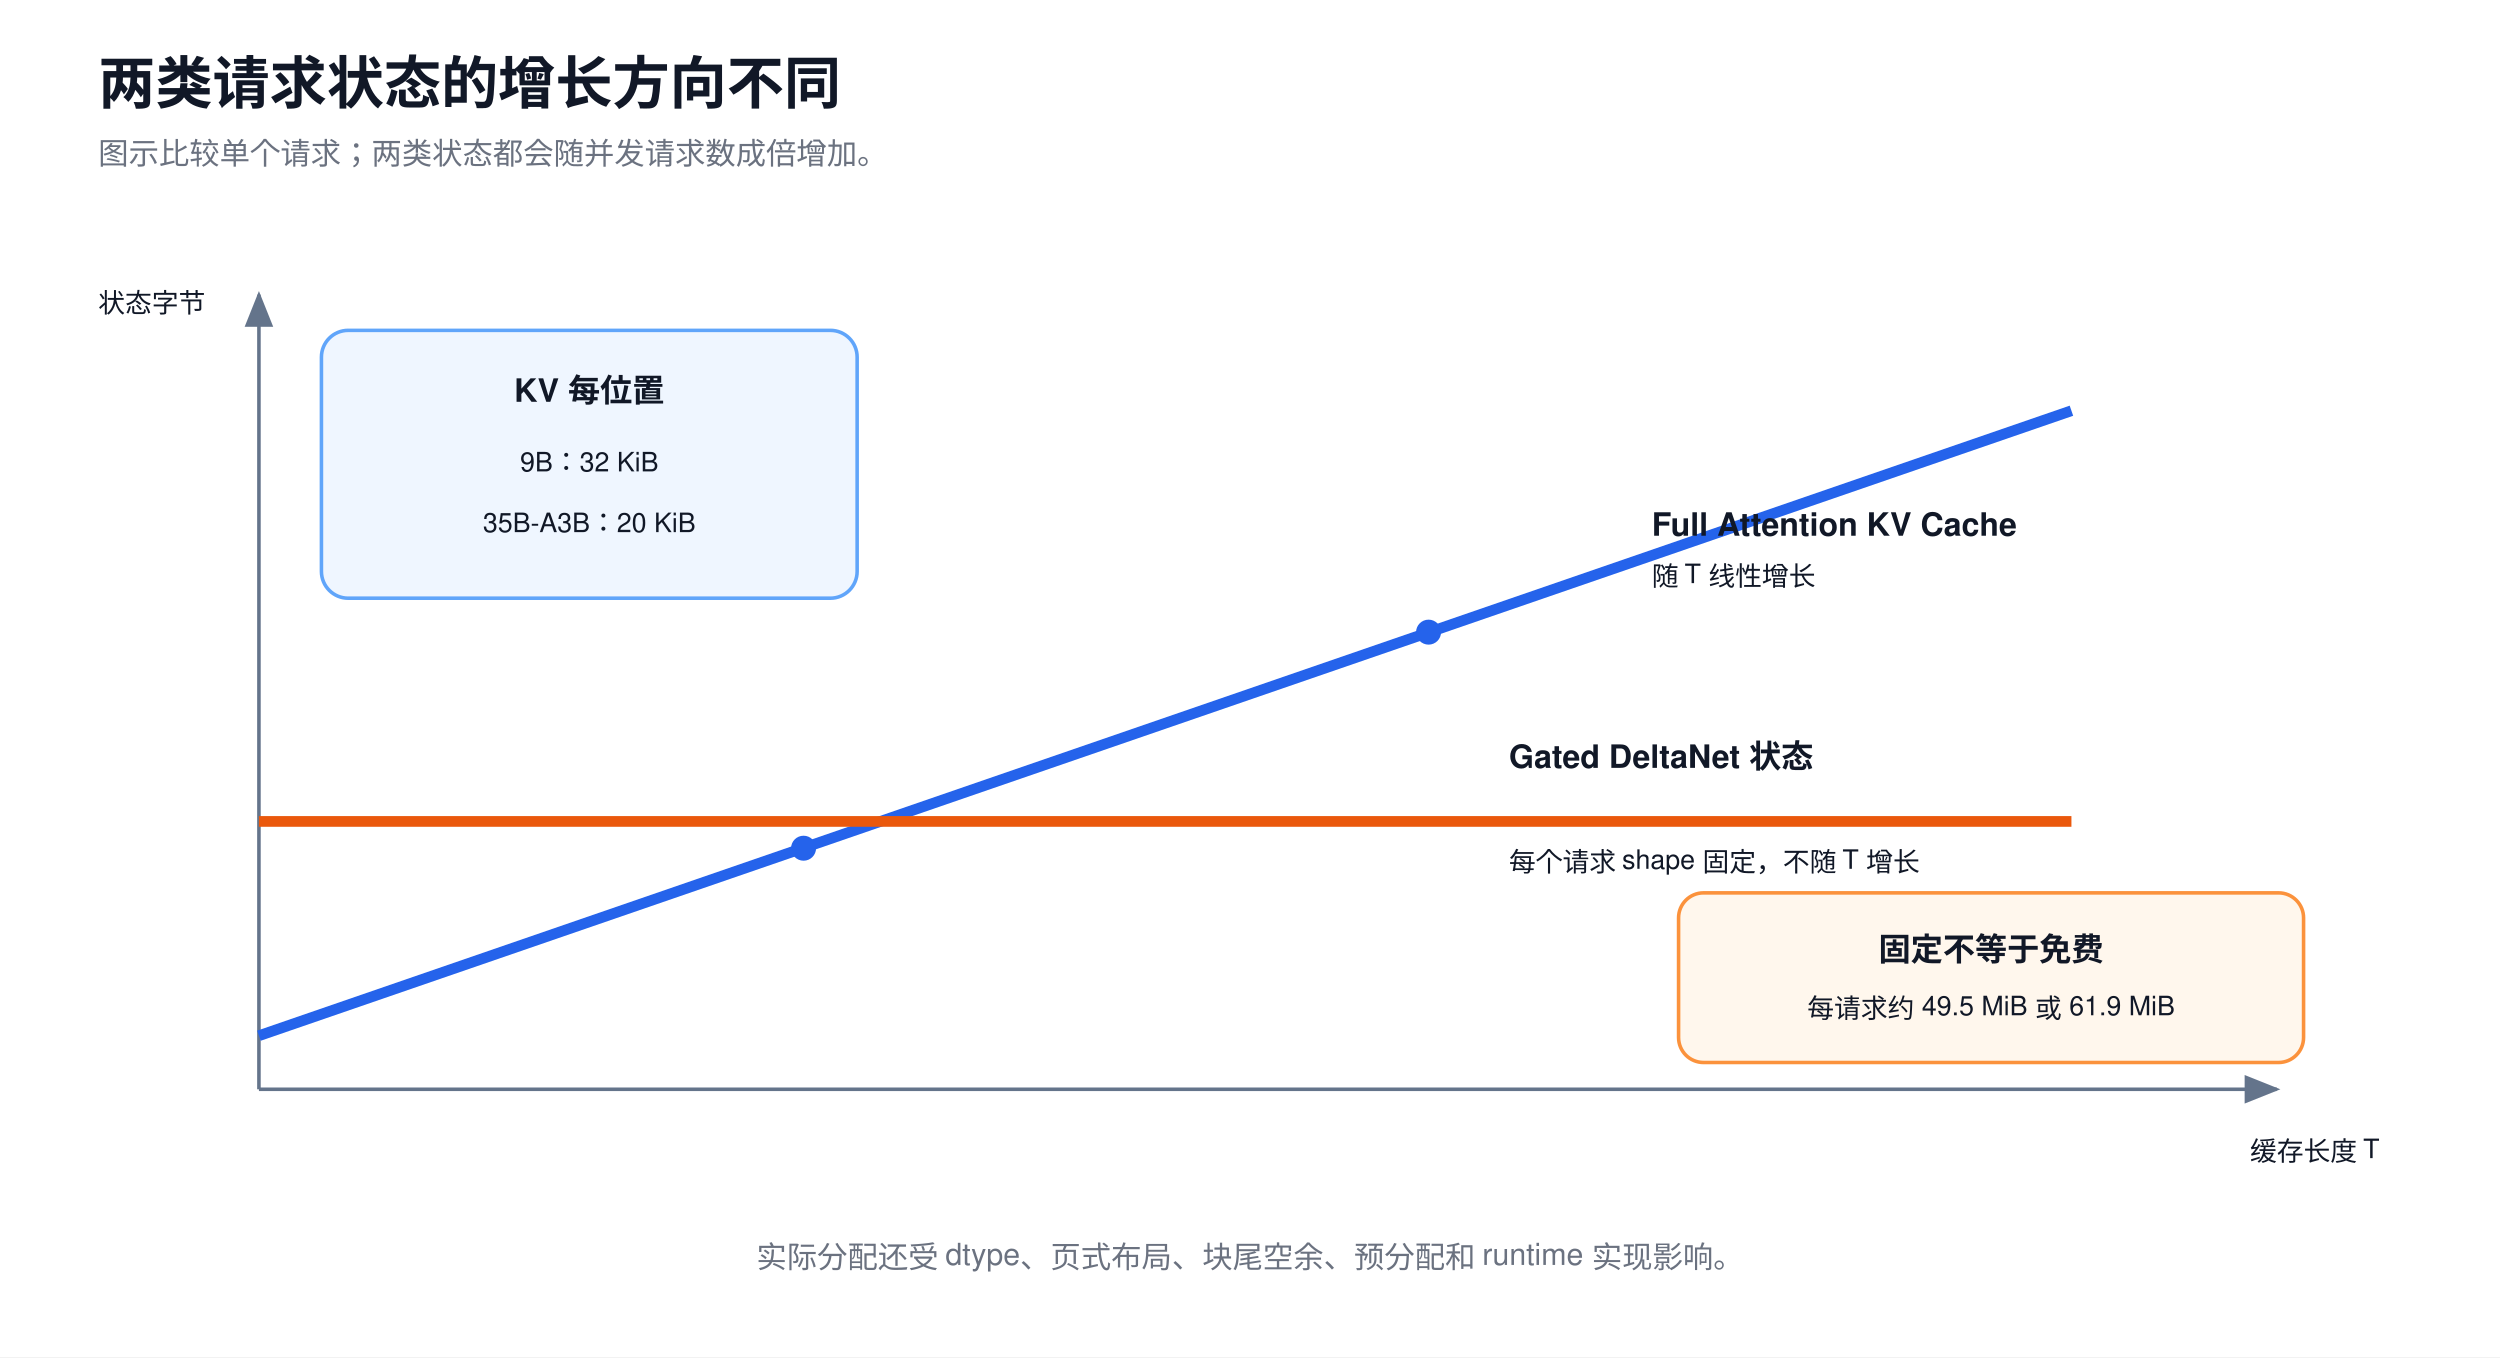
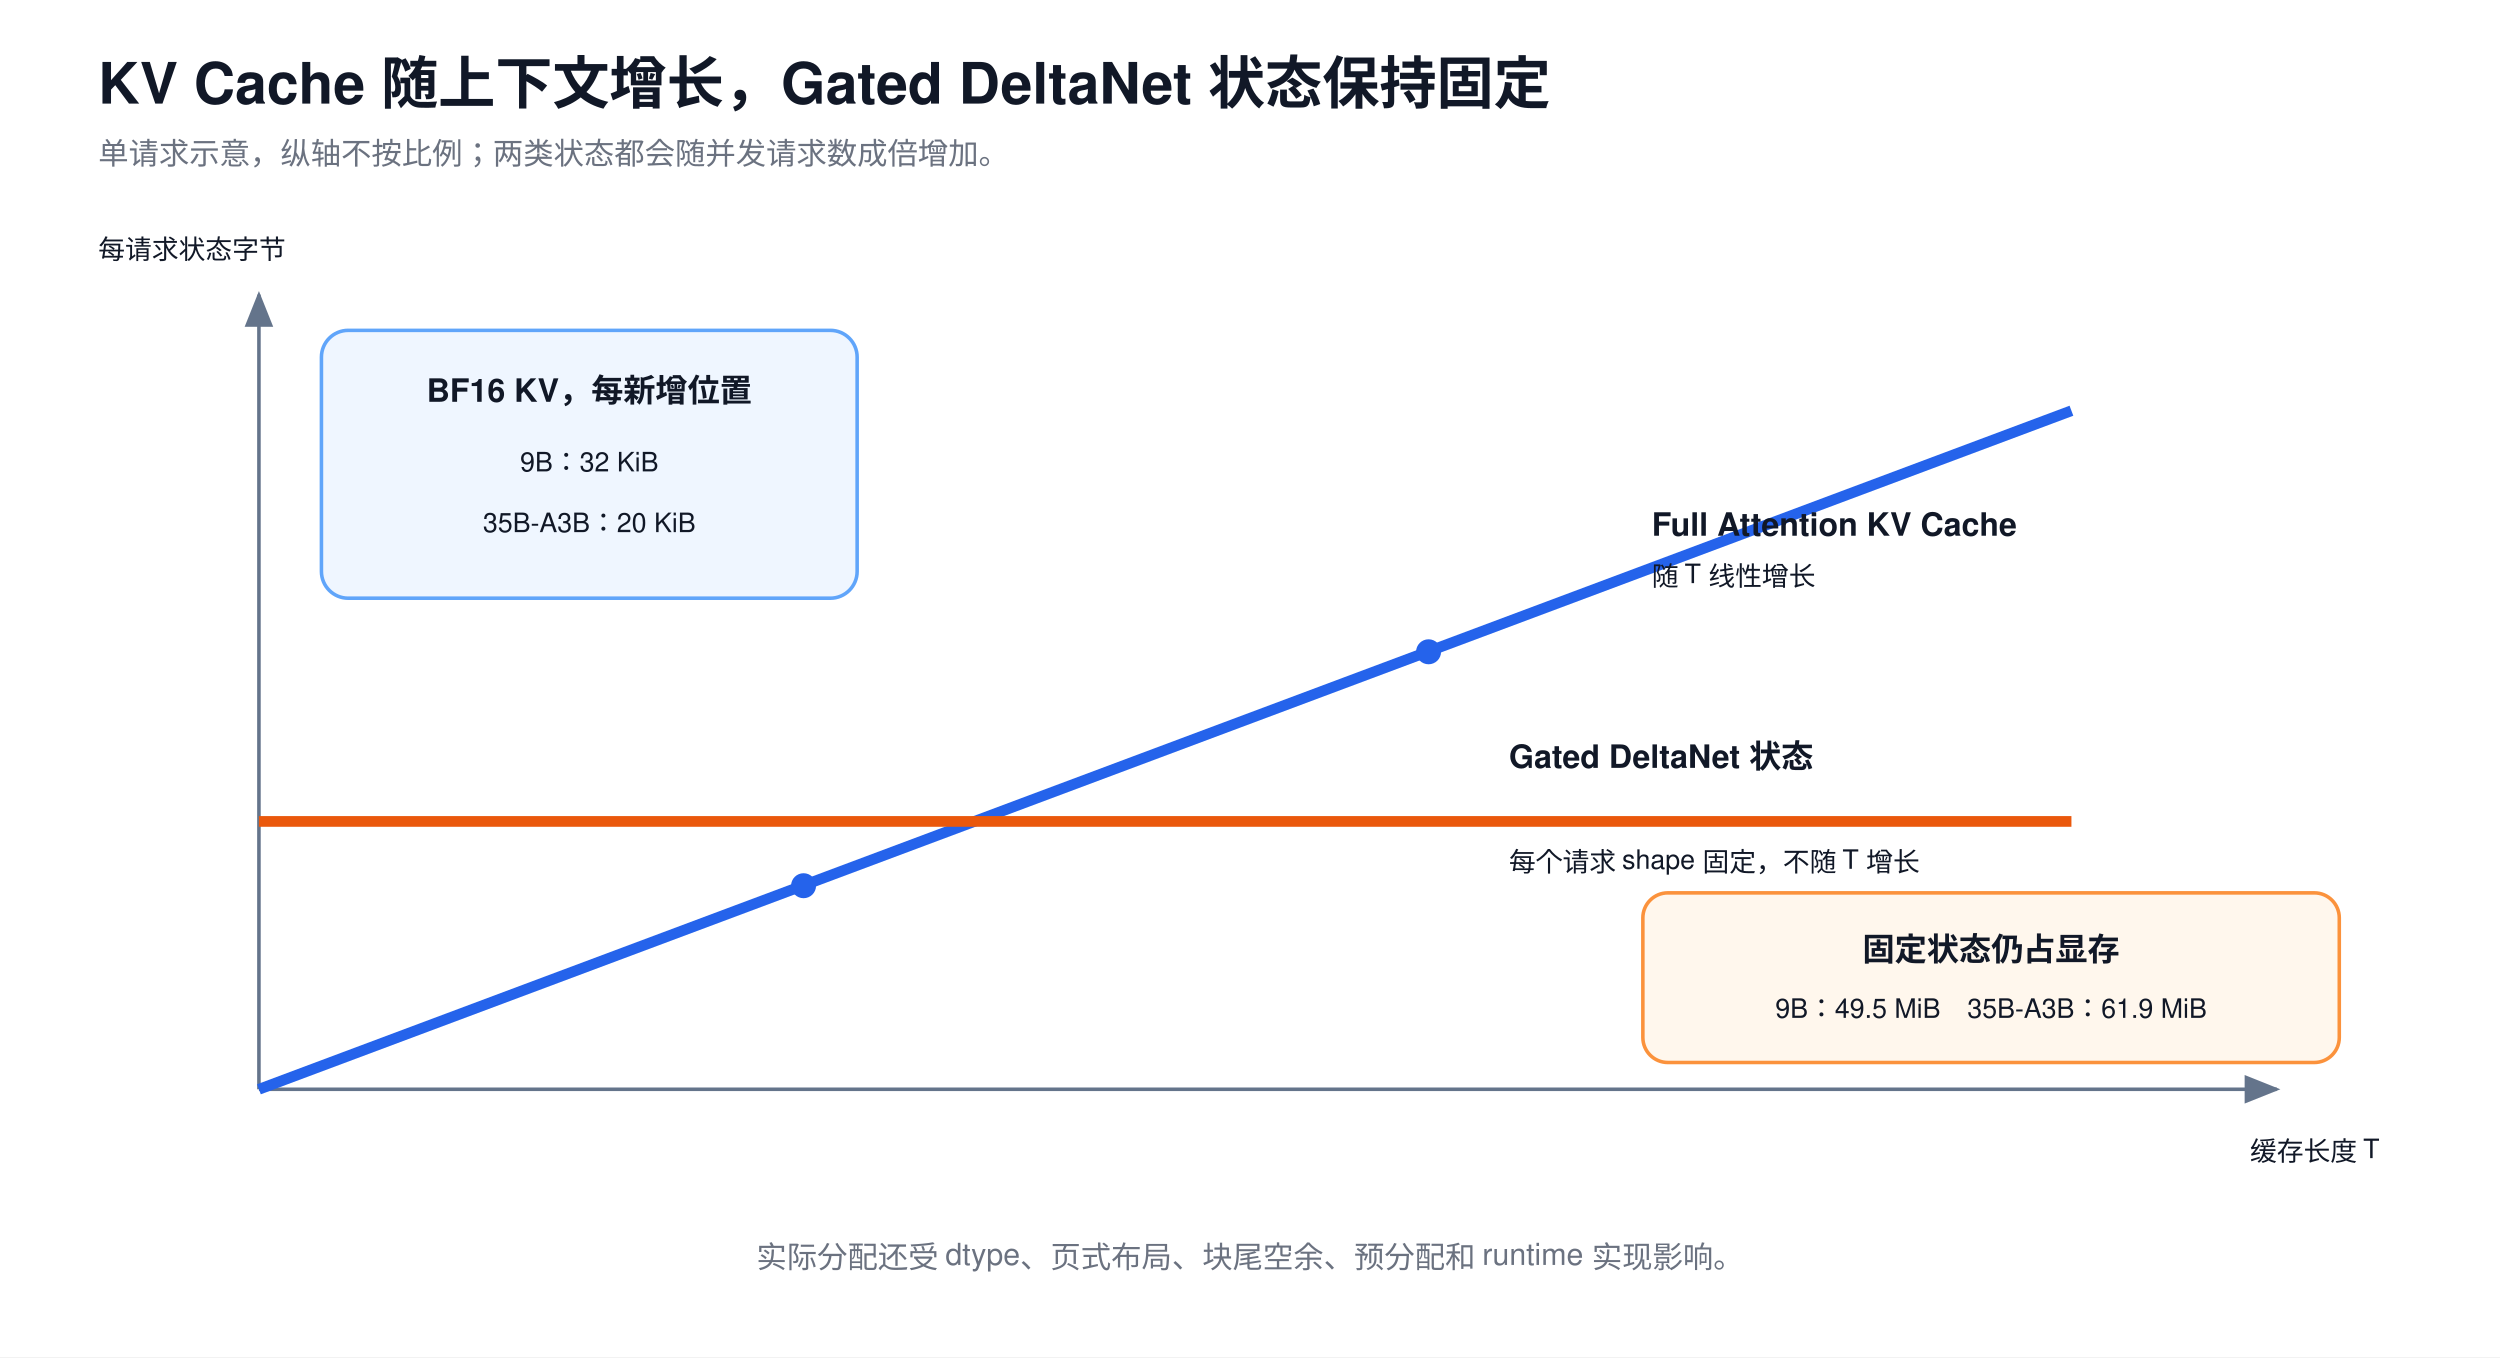
<svg xmlns="http://www.w3.org/2000/svg" viewBox="0 0 1400 760" width="1400" height="760" role="img" aria-labelledby="title desc">
  <defs>
    <marker id="x" markerWidth="10" markerHeight="8" refX="9" refY="4" orient="auto">
      <path d="M0,0 L10,4 L0,8 Z" fill="#64748b" />
    </marker>
  </defs>
  <style>text{font-family:'Helvetica Neue',Helvetica,Arial,'PingFang SC','Microsoft YaHei',sans-serif;fill:#111827}.title{font-size:32px;font-weight:700}.sub{font-size:17px;fill:#6b7280}.h{font-size:18px;font-weight:700}.t{font-size:15px}.axis{stroke:#64748b;stroke-width:2;marker-end:url(#x)}</style>
  <rect width="1400" height="760" fill="#fff" />
-   <text x="55" y="58" class="title">两类请求状态的增长方向不同</text>
-   <text x="55" y="92" class="sub">图示比较单个请求；两类状态都会随并发请求数成倍增加。</text>
+   <text x="55" y="58" class="title">KV Cache 随上下文增长，Gated DeltaNet 状态保持固定</text>
+   <text x="55" y="92" class="sub">单请求示意，纵轴不按比例；两类状态都会随并发请求数成倍增加。</text>
  <line x1="145" y1="610" x2="1275" y2="610" class="axis" />
  <line x1="145" y1="610" x2="145" y2="165" class="axis" />
  <text x="1260" y="650" class="t">缓存长度 T</text>
-   <text x="55" y="175" class="t">状态字节</text>
-   <path d="M145 580 L1160 230" fill="none" stroke="#2563eb" stroke-width="6" />
-   <circle cx="450" cy="475" r="7" fill="#2563eb" />
-   <circle cx="800" cy="354" r="7" fill="#2563eb" />
+   <text x="55" y="145" class="t">每请求状态字节</text>
+   <path d="M145 610 L1160 230" fill="none" stroke="#2563eb" stroke-width="6" />
+   <circle cx="450" cy="496" r="7" fill="#2563eb" />
+   <circle cx="800" cy="365" r="7" fill="#2563eb" />
  <text x="925" y="300" class="h" fill="#2563eb">Full Attention KV Cache</text>
  <text x="925" y="328" class="t">随 T 线性增长</text>
  <line x1="145" y1="460" x2="1160" y2="460" stroke="#ea580c" stroke-width="6" />
  <text x="845" y="430" class="h" fill="#ea580c">Gated DeltaNet 状态</text>
  <text x="845" y="488" class="t">每个请求 shape 固定，不随 T 增长</text>
  <rect x="180" y="185" width="300" height="150" rx="15" fill="#eff6ff" stroke="#60a5fa" stroke-width="2" />
-   <text x="330" y="225" class="h" text-anchor="middle">KV 每位置</text>
+   <text x="330" y="225" class="h" text-anchor="middle">BF16 KV，每新增位置</text>
  <text x="330" y="264" class="t" text-anchor="middle">9B：32 KiB</text>
  <text x="330" y="298" class="t" text-anchor="middle">35B-A3B：20 KiB</text>
-   <rect x="940" y="500" width="350" height="95" rx="14" fill="#fff7ed" stroke="#fb923c" stroke-width="2" />
-   <text x="1115" y="538" class="h" text-anchor="middle">固定不等于免费</text>
-   <text x="1115" y="570" class="t" text-anchor="middle">每请求约 49.5 MiB 或 61.9 MiB</text>
+   <rect x="920" y="500" width="390" height="95" rx="14" fill="#fff7ed" stroke="#fb923c" stroke-width="2" />
+   <text x="1115" y="538" class="h" text-anchor="middle">固定状态仍占显存</text>
+   <text x="1115" y="570" class="t" text-anchor="middle">9B：49.5 MiB　35B-A3B：61.9 MiB</text>
  <text x="700" y="710" class="sub" text-anchor="middle">实际分配还受 dtype、页式布局、块尾空余、预分配和 runtime 实现影响。</text>
</svg>
